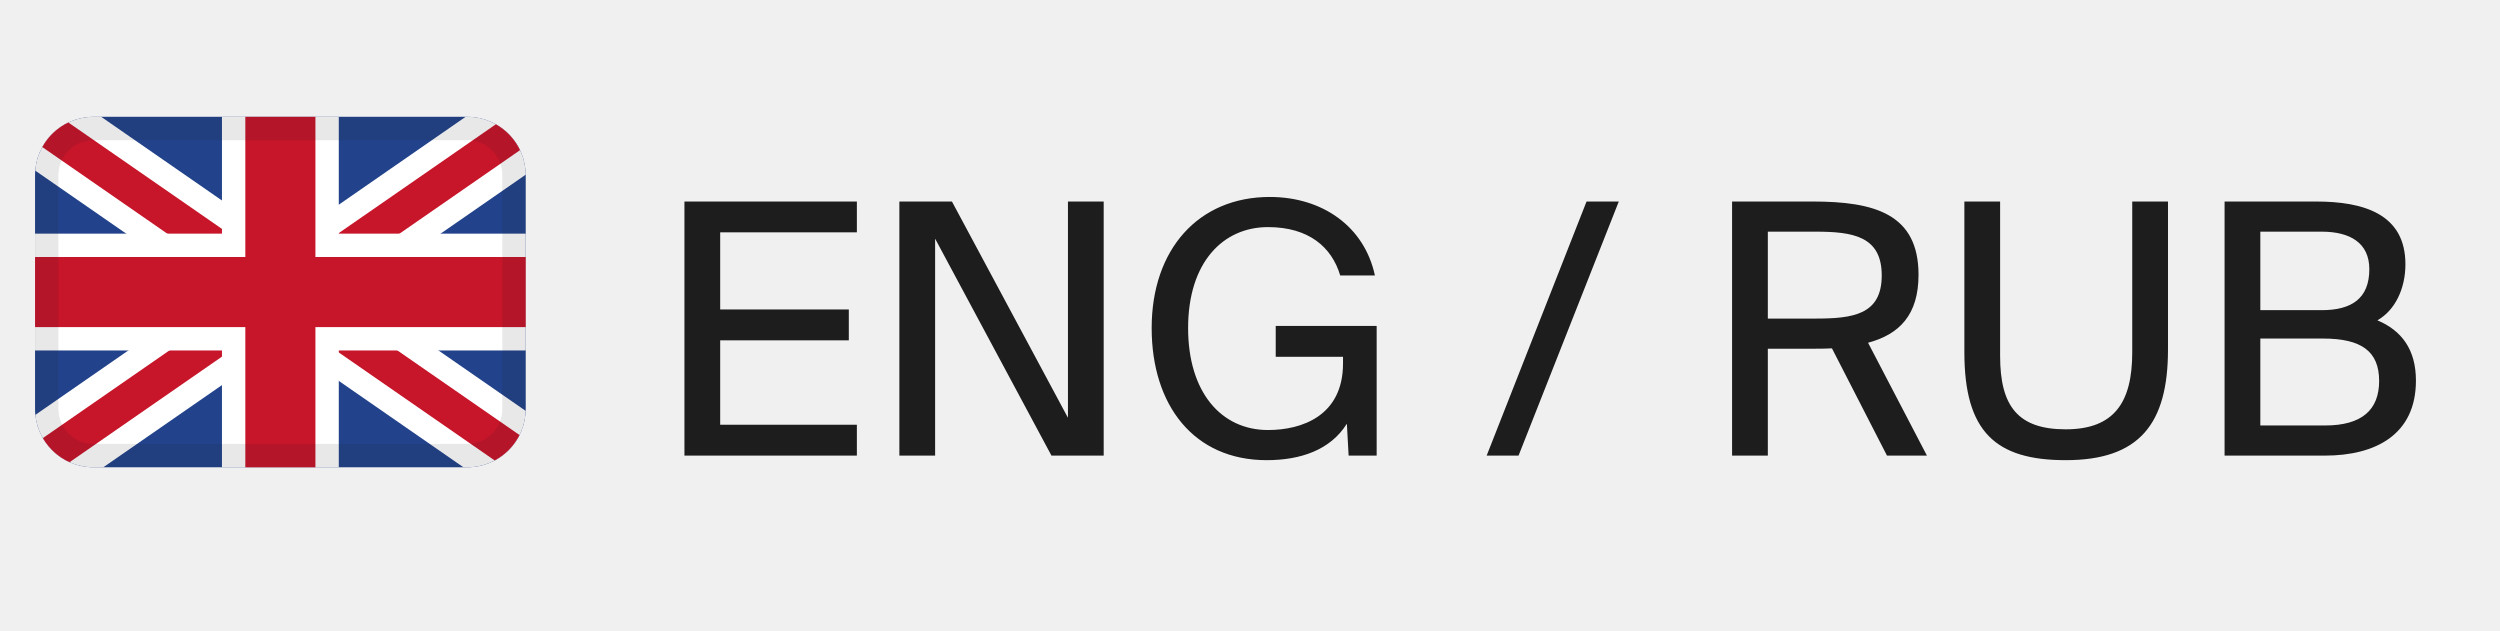
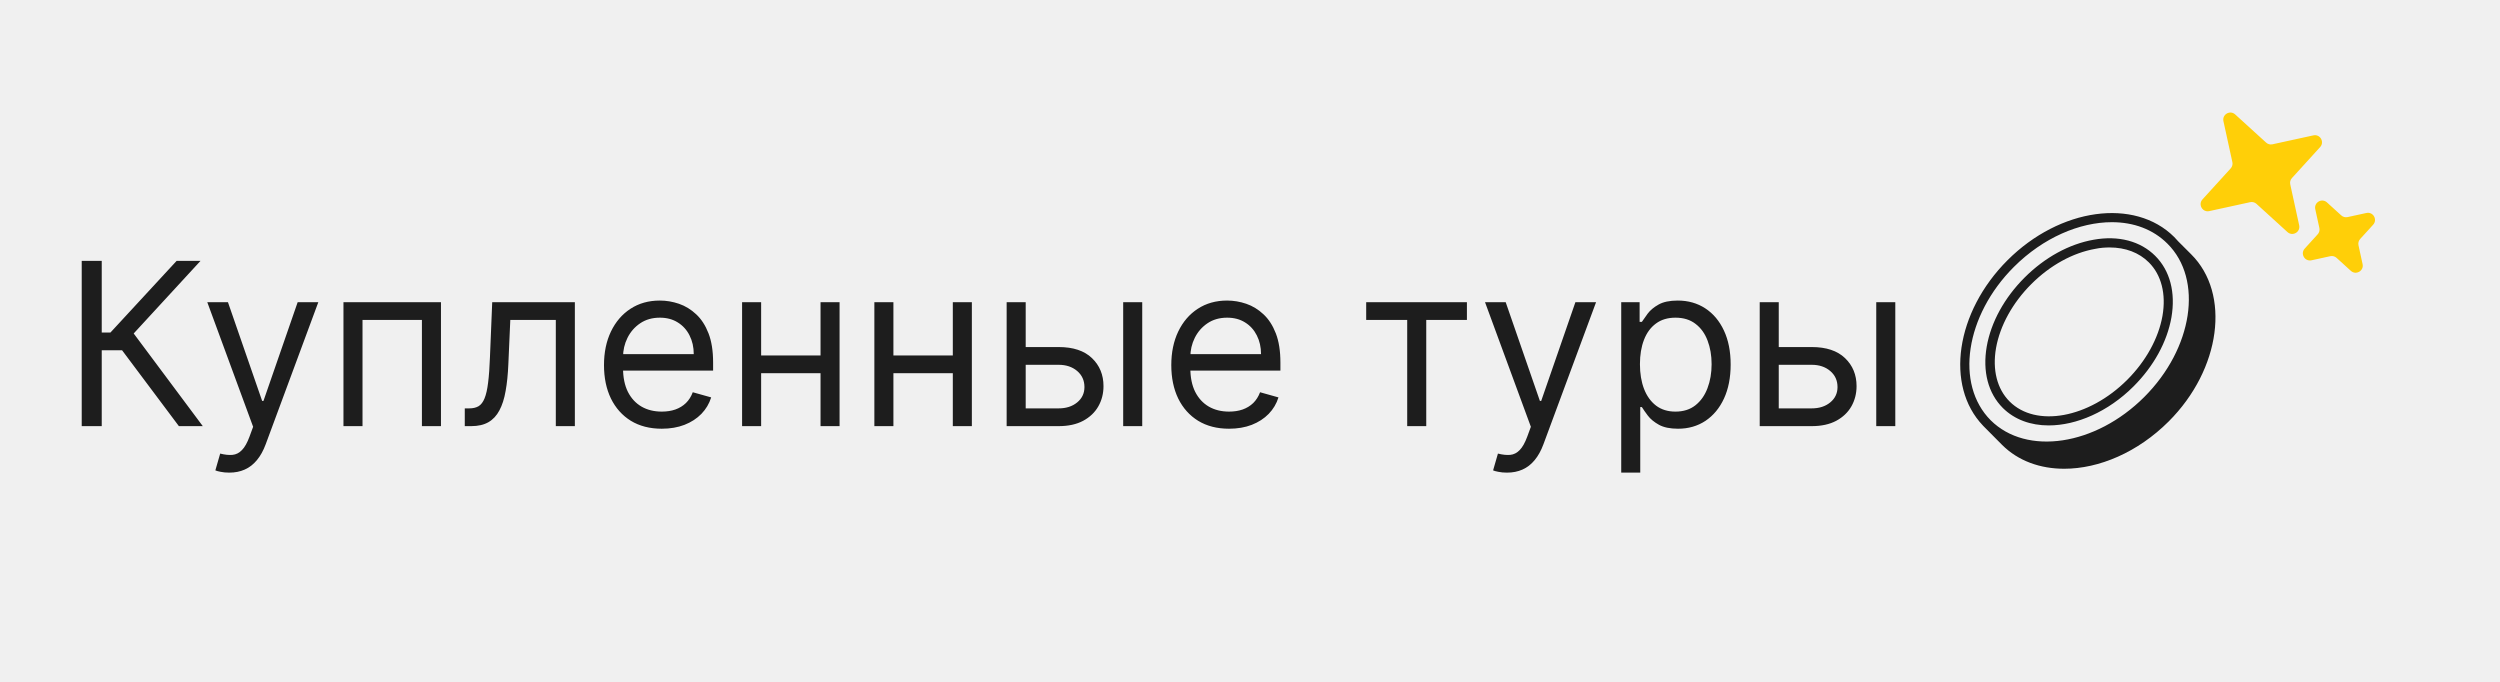
- <svg xmlns="http://www.w3.org/2000/svg" width="107" height="27" viewBox="0 0 107 27" fill="none">
-   <g clip-path="url(#clip0_0_34)">
-     <path d="M20 5H4C2.619 5 1.5 6.119 1.5 7.5V17.5C1.5 18.881 2.619 20 4 20H20C21.381 20 22.5 18.881 22.5 17.5V7.5C22.5 6.119 21.381 5 20 5Z" fill="#22438B" />
-     <path d="M1.513 17.757L9.056 12.531L1.508 7.302C1.609 6.014 2.686 5 4 5H4.331L12.13 10.403L19.928 5H20C21.373 5 22.487 6.106 22.5 7.476L15.203 12.531L22.499 17.586C22.453 18.927 21.352 20 20 20H19.837L12.13 14.66L4.422 20H4C2.706 20 1.642 19.017 1.513 17.757Z" fill="white" />
-     <path d="M2.925 5.242L12.129 11.618L21.223 5.319C21.672 5.571 22.035 5.959 22.258 6.426L13.446 12.531L22.236 18.62C22.003 19.083 21.63 19.465 21.173 19.708L12.129 13.443L2.978 19.782C2.497 19.567 2.097 19.203 1.834 18.75L10.812 12.531L1.81 6.294C2.062 5.837 2.453 5.467 2.925 5.242Z" fill="#C7152A" />
-     <path d="M1.5 10H9.5V5H14.5V10H22.5V15H14.5V20H9.5V15H1.5V10Z" fill="white" />
-     <path d="M13.5 5H10.5V11H1.5V14H10.5V20H13.5V14H22.5V11H13.5V5Z" fill="#C7152A" />
-     <path d="M20 5.5H4C2.895 5.5 2 6.395 2 7.5V17.5C2 18.605 2.895 19.5 4 19.5H20C21.105 19.5 22 18.605 22 17.5V7.5C22 6.395 21.105 5.5 20 5.5Z" stroke="#1D1D1D" stroke-opacity="0.1" />
-   </g>
-   <path d="M29.294 19.5V8.625H36.674V9.945H30.824V13.245H36.329V14.565H30.824V18.18H36.674V19.5H29.294ZM47.238 19.5H45.003L40.023 10.215V19.5H38.493V8.625H40.743L45.708 17.88V8.625H47.238V19.5ZM54.346 8.43C56.596 8.43 58.396 9.69 58.846 11.79H57.361C57.001 10.575 56.011 9.72 54.271 9.72C52.351 9.72 50.851 11.22 50.851 14.04C50.851 16.8 52.276 18.405 54.271 18.405C55.711 18.405 57.481 17.805 57.481 15.555V15.27H54.601V13.95H58.921V19.5H57.721L57.646 18.135C56.941 19.26 55.666 19.695 54.211 19.695C51.091 19.695 49.291 17.34 49.291 14.04C49.291 10.68 51.286 8.43 54.346 8.43ZM64.994 19.5H63.629L67.904 8.625H69.284L64.994 19.5ZM80.763 19.5L78.408 14.91C78.123 14.925 77.868 14.925 77.583 14.925H75.663V19.5H74.133V8.625H77.583C80.223 8.625 82.113 9.15 82.113 11.76C82.113 13.485 81.288 14.31 79.953 14.67L82.473 19.5H80.763ZM77.703 9.915H75.663V13.635H77.703C79.308 13.635 80.538 13.47 80.538 11.79C80.538 10.11 79.308 9.915 77.703 9.915ZM84.075 8.625H85.605V15.24C85.605 17.385 86.37 18.375 88.41 18.375C90.495 18.375 91.26 17.22 91.26 15.075V8.625H92.79V14.955C92.79 18.135 91.575 19.695 88.41 19.695C85.395 19.695 84.075 18.465 84.075 15.075V8.625ZM95.212 19.5V8.625H99.127C101.152 8.625 102.952 9.15 102.952 11.31C102.952 12.345 102.517 13.275 101.752 13.71C102.787 14.145 103.402 14.955 103.402 16.29C103.402 18.6 101.677 19.5 99.502 19.5H95.212ZM96.742 14.49V18.21H99.517C101.077 18.21 101.827 17.55 101.827 16.305C101.827 15.03 101.062 14.49 99.427 14.49H96.742ZM96.742 9.915V13.275H99.367C100.627 13.275 101.407 12.795 101.407 11.52C101.407 10.395 100.582 9.915 99.367 9.915H96.742Z" fill="#1D1D1D" />
-   <defs>
-     <clipPath id="clip0_0_34">
-       <rect width="26" height="26" fill="white" transform="translate(0 0.5)" />
-     </clipPath>
-   </defs>
+ <svg xmlns="http://www.w3.org/2000/svg" width="176" height="48" viewBox="0 0 176 48" fill="none">
+   <path d="M12.594 30L8.594 24.659H7.162V30H5.753V18.364H7.162V23.409H7.776L12.435 18.364H14.117L9.412 23.477L14.276 30H12.594ZM16.138 33.273C15.911 33.273 15.708 33.254 15.53 33.216C15.352 33.182 15.229 33.148 15.161 33.114L15.501 31.932C15.827 32.015 16.115 32.045 16.365 32.023C16.615 32 16.837 31.888 17.03 31.688C17.227 31.491 17.407 31.171 17.57 30.727L17.82 30.046L14.592 21.273H16.047L18.456 28.227H18.547L20.956 21.273H22.41L18.706 31.273C18.539 31.724 18.333 32.097 18.087 32.392C17.84 32.691 17.555 32.913 17.229 33.057C16.907 33.201 16.543 33.273 16.138 33.273ZM24.18 30V21.273H31.044V30H29.703V22.523H25.521V30H24.18ZM32.72 30V28.75H33.038C33.3 28.75 33.517 28.699 33.692 28.597C33.866 28.491 34.006 28.307 34.112 28.046C34.222 27.78 34.305 27.413 34.362 26.943C34.423 26.47 34.466 25.867 34.493 25.136L34.652 21.273H40.47V30H39.129V22.523H35.925L35.788 25.636C35.758 26.352 35.694 26.983 35.595 27.528C35.501 28.07 35.355 28.525 35.158 28.892C34.965 29.259 34.707 29.536 34.385 29.722C34.063 29.907 33.66 30 33.175 30H32.72ZM46.59 30.182C45.749 30.182 45.023 29.996 44.413 29.625C43.807 29.25 43.34 28.727 43.01 28.057C42.684 27.383 42.521 26.599 42.521 25.704C42.521 24.811 42.684 24.023 43.01 23.341C43.34 22.655 43.798 22.121 44.385 21.739C44.976 21.352 45.665 21.159 46.453 21.159C46.908 21.159 47.356 21.235 47.8 21.386C48.243 21.538 48.646 21.784 49.01 22.125C49.374 22.462 49.663 22.909 49.879 23.466C50.095 24.023 50.203 24.708 50.203 25.523V26.091H43.476V24.932H48.84C48.84 24.439 48.741 24 48.544 23.614C48.351 23.227 48.074 22.922 47.715 22.699C47.358 22.475 46.938 22.364 46.453 22.364C45.919 22.364 45.457 22.496 45.067 22.761C44.68 23.023 44.383 23.364 44.175 23.784C43.966 24.204 43.862 24.655 43.862 25.136V25.909C43.862 26.568 43.976 27.127 44.203 27.585C44.434 28.04 44.754 28.386 45.163 28.625C45.572 28.86 46.048 28.977 46.59 28.977C46.942 28.977 47.26 28.928 47.544 28.829C47.832 28.727 48.08 28.576 48.288 28.375C48.497 28.171 48.658 27.917 48.771 27.614L50.067 27.977C49.93 28.417 49.701 28.803 49.379 29.136C49.057 29.466 48.66 29.724 48.186 29.909C47.713 30.091 47.18 30.182 46.59 30.182ZM58.084 25.023V26.273H53.266V25.023H58.084ZM53.584 21.273V30H52.243V21.273H53.584ZM59.106 21.273V30H57.766V21.273H59.106ZM67.396 25.023V26.273H62.578V25.023H67.396ZM62.896 21.273V30H61.555V21.273H62.896ZM68.419 21.273V30H67.078V21.273H68.419ZM72.027 24.432H74.527C75.55 24.432 76.332 24.691 76.874 25.21C77.415 25.729 77.686 26.386 77.686 27.182C77.686 27.704 77.565 28.18 77.322 28.608C77.08 29.032 76.724 29.371 76.254 29.625C75.785 29.875 75.209 30 74.527 30H70.868V21.273H72.209V28.75H74.527C75.057 28.75 75.493 28.61 75.834 28.329C76.175 28.049 76.345 27.689 76.345 27.25C76.345 26.788 76.175 26.411 75.834 26.119C75.493 25.828 75.057 25.682 74.527 25.682H72.027V24.432ZM79.072 30V21.273H80.413V30H79.072ZM86.527 30.182C85.686 30.182 84.961 29.996 84.351 29.625C83.745 29.25 83.277 28.727 82.947 28.057C82.622 27.383 82.459 26.599 82.459 25.704C82.459 24.811 82.622 24.023 82.947 23.341C83.277 22.655 83.735 22.121 84.322 21.739C84.913 21.352 85.603 21.159 86.391 21.159C86.845 21.159 87.294 21.235 87.737 21.386C88.18 21.538 88.584 21.784 88.947 22.125C89.311 22.462 89.601 22.909 89.817 23.466C90.033 24.023 90.141 24.708 90.141 25.523V26.091H83.413V24.932H88.777C88.777 24.439 88.678 24 88.481 23.614C88.288 23.227 88.012 22.922 87.652 22.699C87.296 22.475 86.876 22.364 86.391 22.364C85.856 22.364 85.394 22.496 85.004 22.761C84.618 23.023 84.32 23.364 84.112 23.784C83.904 24.204 83.8 24.655 83.8 25.136V25.909C83.8 26.568 83.913 27.127 84.141 27.585C84.372 28.04 84.692 28.386 85.101 28.625C85.51 28.86 85.985 28.977 86.527 28.977C86.879 28.977 87.197 28.928 87.481 28.829C87.769 28.727 88.017 28.576 88.226 28.375C88.434 28.171 88.595 27.917 88.709 27.614L90.004 27.977C89.868 28.417 89.639 28.803 89.317 29.136C88.995 29.466 88.597 29.724 88.124 29.909C87.65 30.091 87.118 30.182 86.527 30.182ZM96.18 22.523V21.273H103.271V22.523H100.408V30H99.067V22.523H96.18ZM106.091 33.273C105.864 33.273 105.661 33.254 105.483 33.216C105.305 33.182 105.182 33.148 105.114 33.114L105.455 31.932C105.78 32.015 106.068 32.045 106.318 32.023C106.568 32 106.79 31.888 106.983 31.688C107.18 31.491 107.36 31.171 107.523 30.727L107.773 30.046L104.545 21.273H106L108.409 28.227H108.5L110.909 21.273H112.364L108.659 31.273C108.492 31.724 108.286 32.097 108.04 32.392C107.794 32.691 107.508 32.913 107.182 33.057C106.86 33.201 106.496 33.273 106.091 33.273ZM114.134 33.273V21.273H115.429V22.659H115.588C115.687 22.508 115.823 22.314 115.997 22.079C116.175 21.841 116.429 21.629 116.759 21.443C117.092 21.254 117.543 21.159 118.111 21.159C118.846 21.159 119.493 21.343 120.054 21.71C120.615 22.078 121.052 22.599 121.366 23.273C121.681 23.947 121.838 24.742 121.838 25.659C121.838 26.583 121.681 27.384 121.366 28.062C121.052 28.737 120.616 29.259 120.06 29.631C119.503 29.998 118.861 30.182 118.134 30.182C117.573 30.182 117.124 30.089 116.787 29.903C116.45 29.714 116.19 29.5 116.009 29.261C115.827 29.019 115.687 28.818 115.588 28.659H115.474V33.273H114.134ZM115.452 25.636C115.452 26.296 115.548 26.877 115.741 27.381C115.935 27.881 116.217 28.273 116.588 28.557C116.959 28.837 117.414 28.977 117.952 28.977C118.512 28.977 118.98 28.829 119.355 28.534C119.734 28.235 120.018 27.833 120.207 27.329C120.401 26.822 120.497 26.258 120.497 25.636C120.497 25.023 120.402 24.47 120.213 23.977C120.027 23.481 119.745 23.089 119.366 22.801C118.991 22.509 118.52 22.364 117.952 22.364C117.406 22.364 116.948 22.502 116.577 22.778C116.205 23.051 115.925 23.434 115.736 23.926C115.546 24.415 115.452 24.985 115.452 25.636ZM125.043 24.432H127.543C128.565 24.432 129.348 24.691 129.889 25.21C130.431 25.729 130.702 26.386 130.702 27.182C130.702 27.704 130.58 28.18 130.338 28.608C130.096 29.032 129.74 29.371 129.27 29.625C128.8 29.875 128.224 30 127.543 30H123.884V21.273H125.224V28.75H127.543C128.073 28.75 128.509 28.61 128.849 28.329C129.19 28.049 129.361 27.689 129.361 27.25C129.361 26.788 129.19 26.411 128.849 26.119C128.509 25.828 128.073 25.682 127.543 25.682H125.043V24.432ZM132.088 30V21.273H133.429V30H132.088Z" fill="#1D1D1D" />
+   <path fill-rule="evenodd" clip-rule="evenodd" d="M139.601 29.962C136.924 27.157 137.673 21.972 141.332 18.317C145.016 14.637 150.275 13.911 153.062 16.683C153.164 16.785 153.262 16.891 153.355 17L154.261 17.905C157.049 20.677 156.358 25.991 152.674 29.671C150.493 31.85 147.766 33 145.319 33C143.634 33 142.083 32.455 140.944 31.317L139.623 29.986C139.616 29.978 139.608 29.97 139.601 29.962ZM141.78 18.789C143.84 16.731 146.409 15.642 148.675 15.642C150.202 15.642 151.571 16.138 152.589 17.155C155.122 19.673 154.383 24.527 150.953 27.952C147.524 31.378 142.677 32.104 140.144 29.587C137.624 27.057 138.351 22.215 141.78 18.789ZM144.228 29.95C142.968 29.95 141.841 29.55 141.005 28.727C139.963 27.686 139.563 26.149 139.866 24.393C140.169 22.675 141.114 20.956 142.532 19.54C143.95 18.123 145.67 17.179 147.391 16.877C149.136 16.562 150.687 16.973 151.729 18.014C152.771 19.055 153.171 20.593 152.868 22.348C152.565 24.067 151.62 25.785 150.202 27.202C148.409 28.993 146.179 29.95 144.228 29.95ZM148.518 17.421C148.191 17.421 147.864 17.445 147.512 17.518C145.925 17.797 144.325 18.68 143.004 20C141.684 21.319 140.799 22.929 140.52 24.503C140.254 26.04 140.593 27.383 141.478 28.267C143.332 30.119 147.052 29.441 149.754 26.742C151.075 25.422 151.959 23.812 152.238 22.239C152.505 20.702 152.165 19.358 151.281 18.474C150.59 17.784 149.633 17.421 148.518 17.421Z" fill="#1D1D1D" />
+   <path d="M162.861 9.53C163.337 9.426 163.665 9.995 163.337 10.355L161.352 12.536C161.243 12.656 161.199 12.821 161.233 12.979L161.862 15.861C161.966 16.337 161.397 16.665 161.037 16.337L158.856 14.352C158.736 14.243 158.571 14.199 158.413 14.233L155.532 14.862C155.056 14.966 154.727 14.397 155.055 14.037L157.04 11.856C157.149 11.736 157.194 11.571 157.159 11.413L156.53 8.532C156.426 8.056 156.995 7.727 157.355 8.055L159.536 10.04C159.656 10.149 159.821 10.194 159.979 10.159L162.861 9.53Z" fill="#FFCF08" />
+   <path d="M166.593 14.994C167.069 14.89 167.397 15.458 167.07 15.819L166.156 16.823C166.047 16.942 166.003 17.108 166.037 17.266L166.326 18.592C166.43 19.068 165.862 19.396 165.501 19.068L164.497 18.155C164.378 18.046 164.213 18.001 164.054 18.036L162.728 18.325C162.252 18.429 161.924 17.86 162.252 17.5L163.165 16.496C163.274 16.377 163.319 16.211 163.284 16.053L162.995 14.727C162.891 14.251 163.46 13.923 163.82 14.251L164.824 15.164C164.944 15.273 165.109 15.318 165.267 15.283L166.593 14.994Z" fill="#FFCF08" />
</svg>
